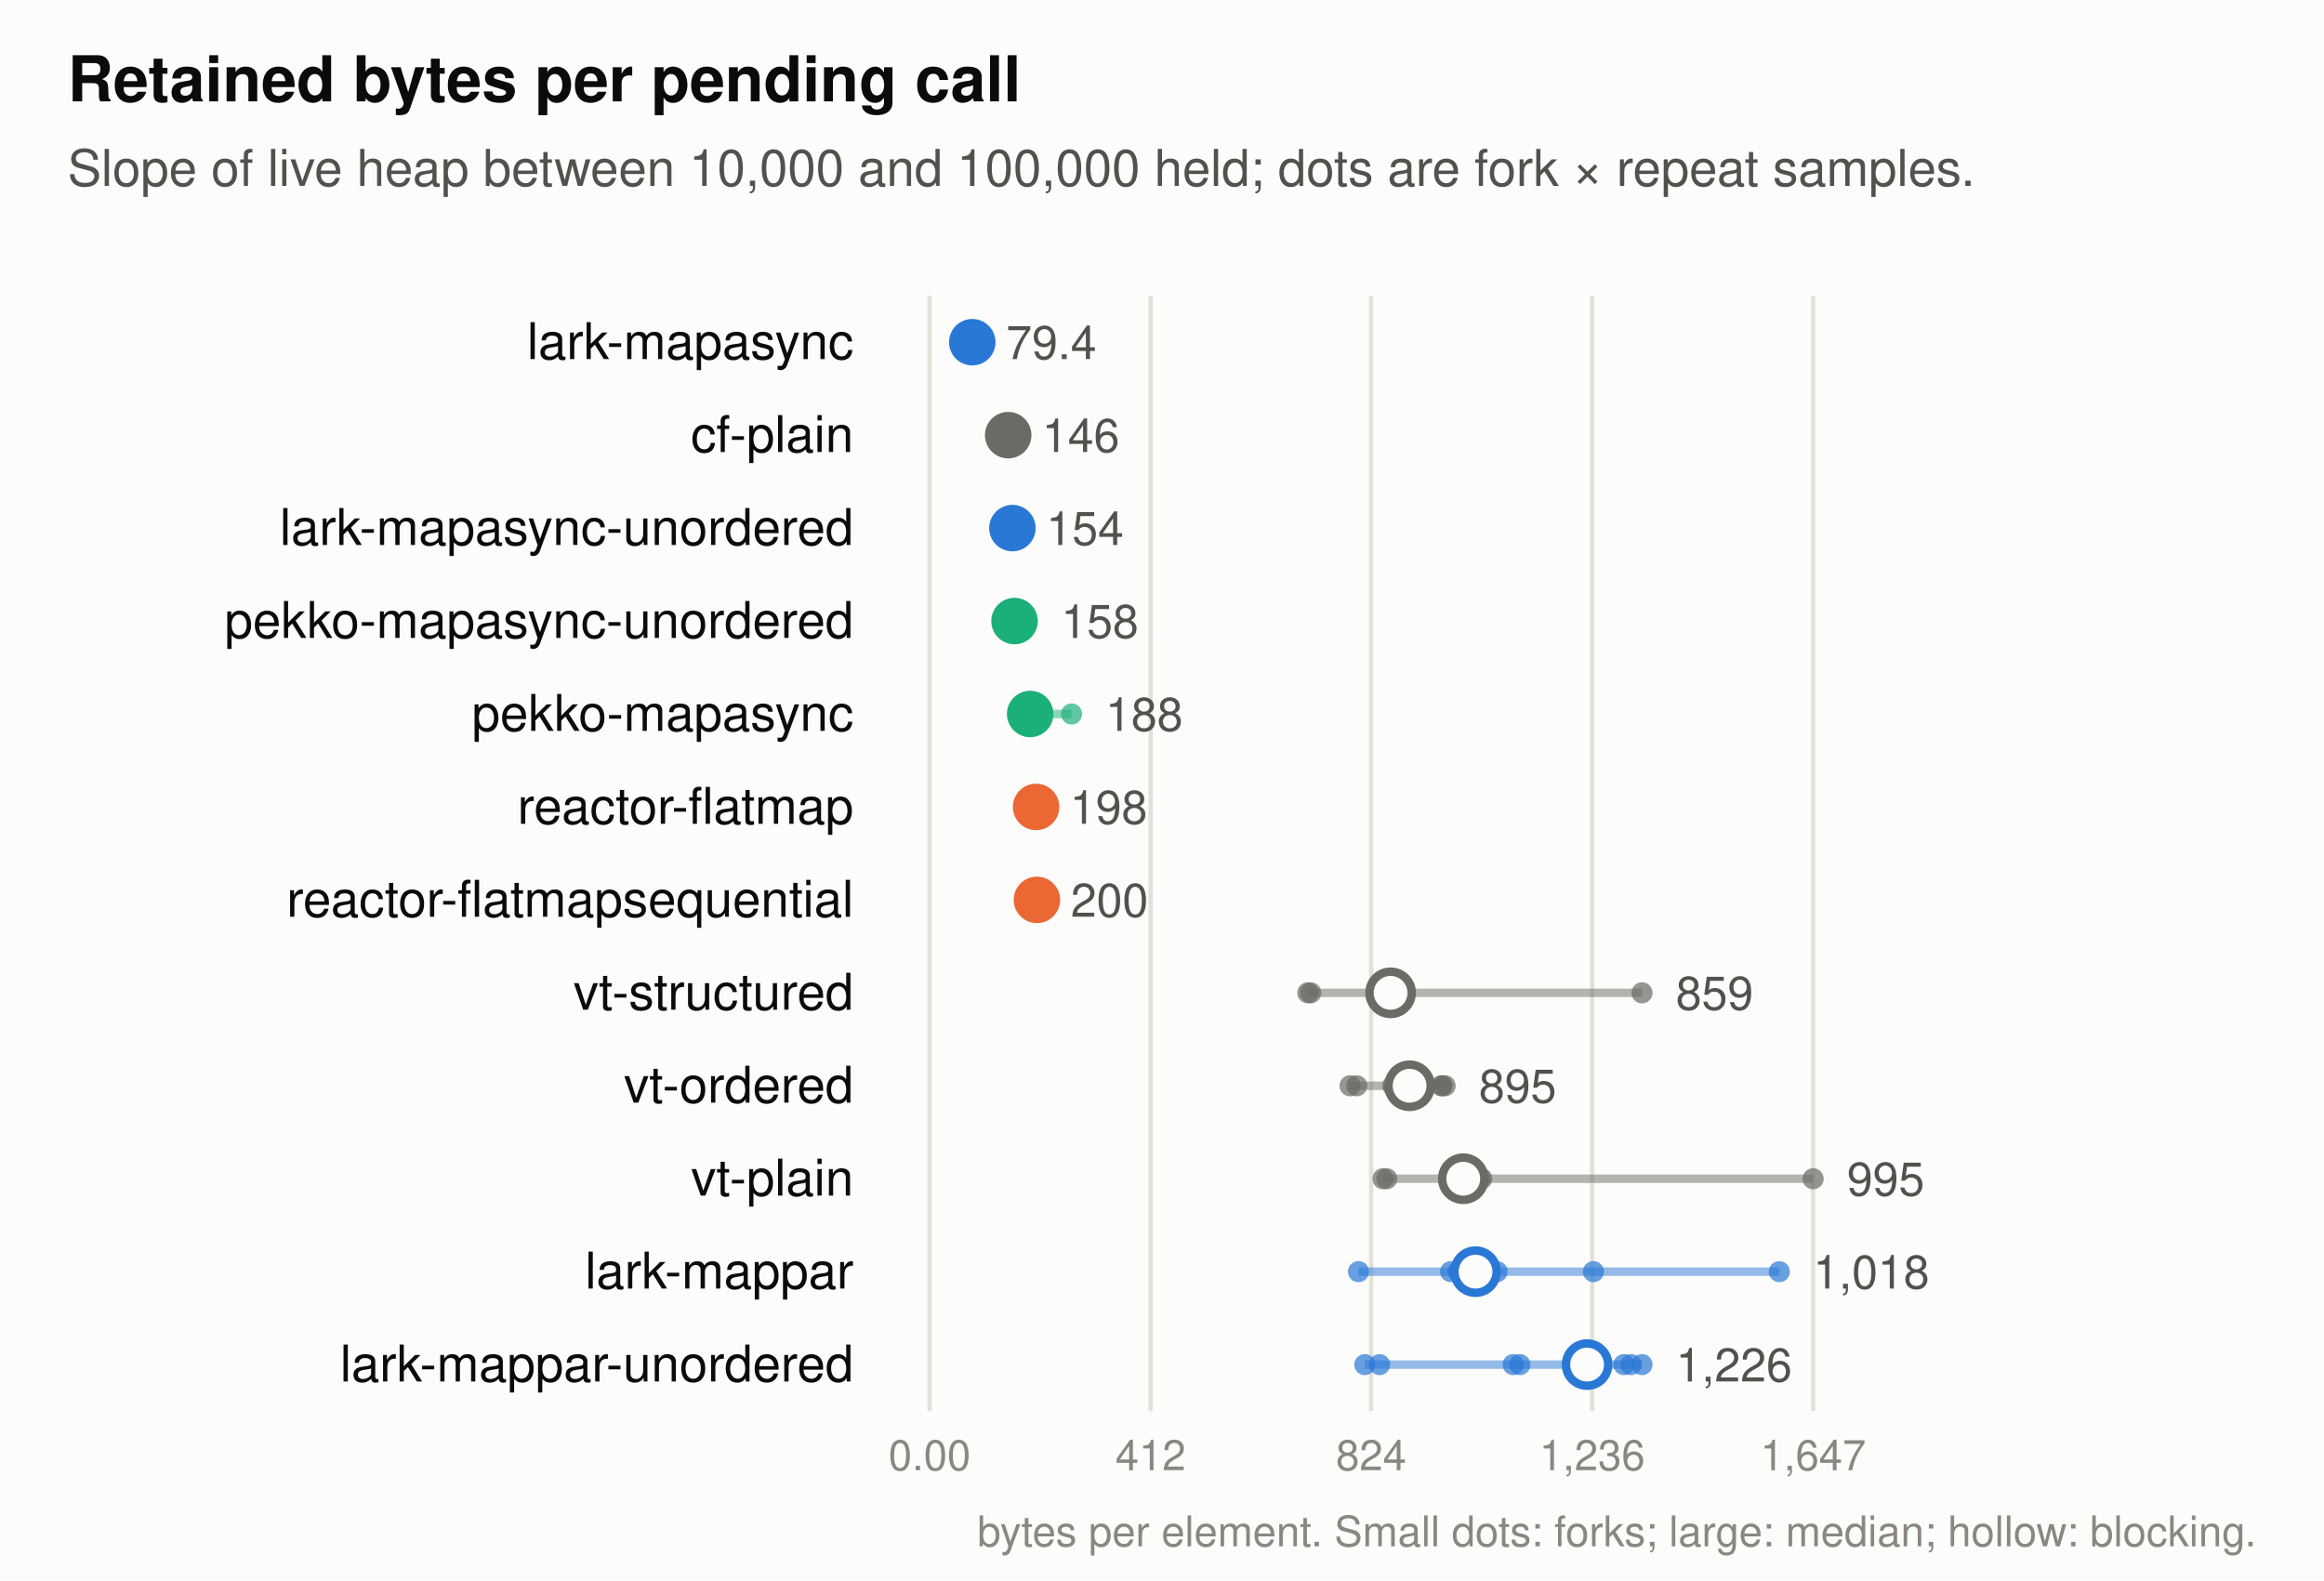
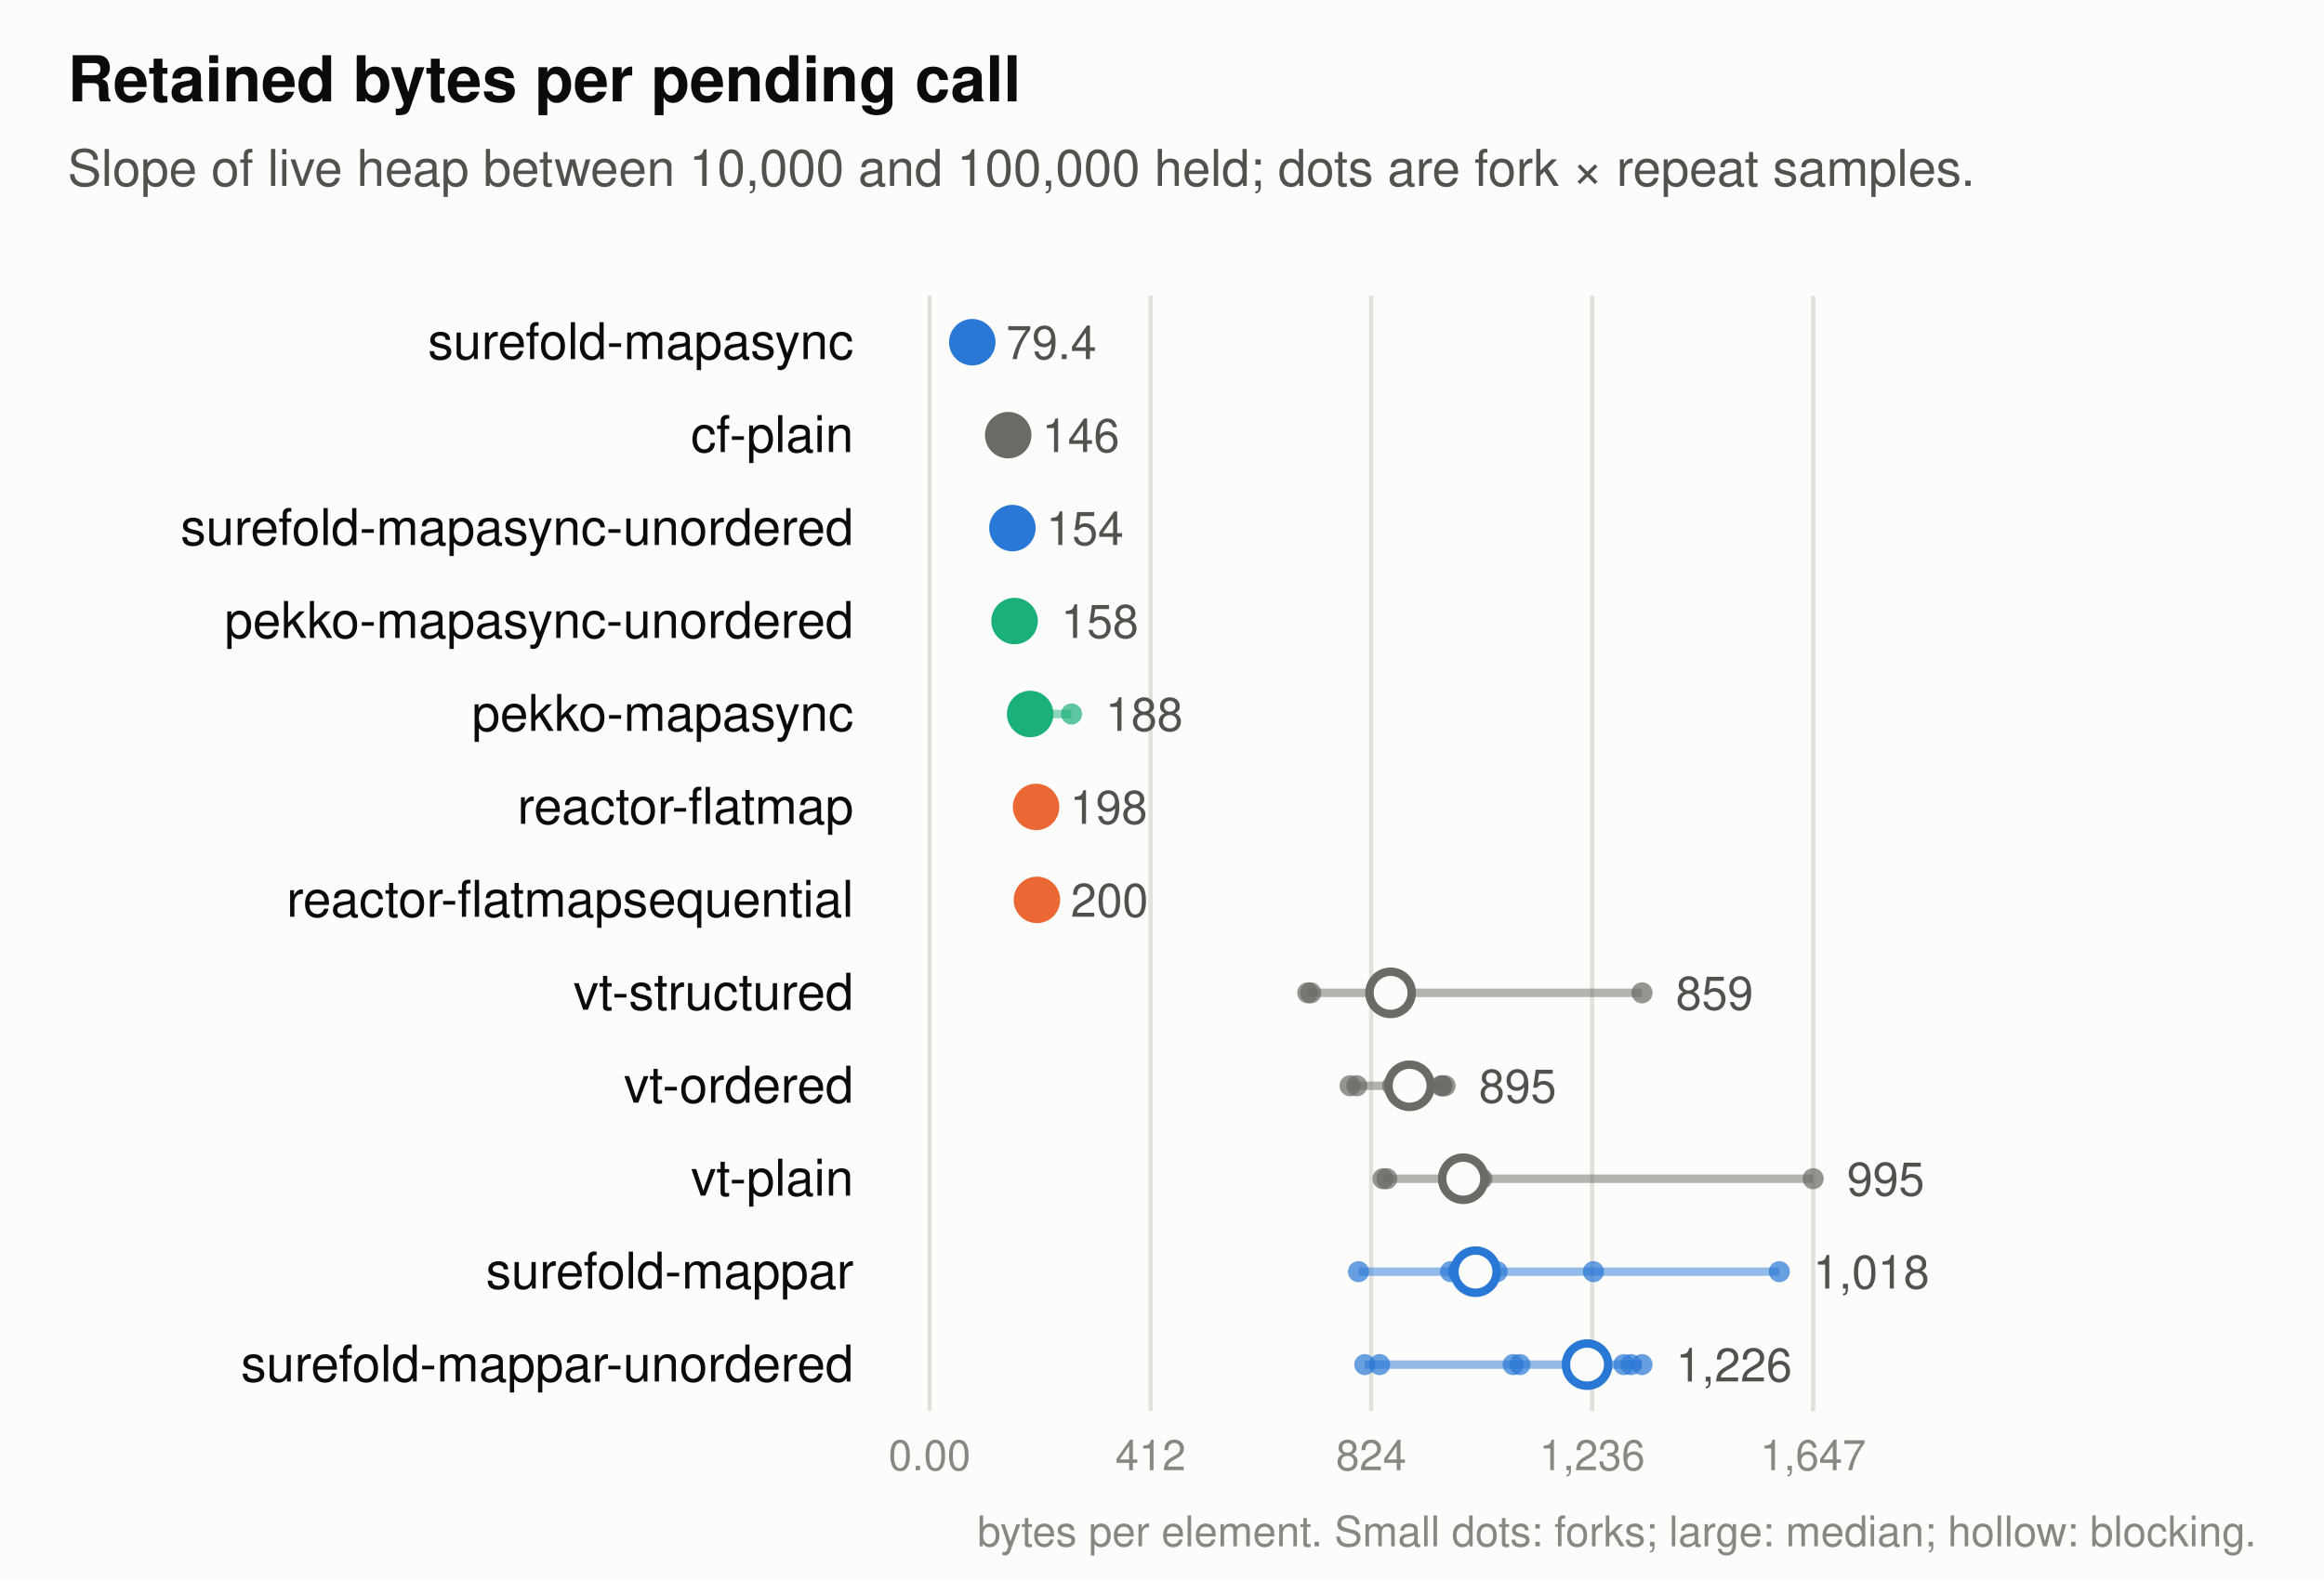
<svg xmlns="http://www.w3.org/2000/svg" viewBox="0 0 550 374" width="550" height="374" role="img" aria-label="Retained bytes per pending call">
  <style>
text { font-family: -apple-system, BlinkMacSystemFont, "Segoe UI", Helvetica, Arial, sans-serif; }
.bg { fill: #fcfcfb; } .t1 { fill: #0b0b0b; } .t2 { fill: #52514e; } .mu { fill: #898781; }
.grid { stroke: #e1e0d9; stroke-width: 1; }
- .jdk { fill: #6b6a65; stroke: #6b6a65; } .lark { fill: #2a78d6; stroke: #2a78d6; }
+ .jdk { fill: #6b6a65; stroke: #6b6a65; } .surefold { fill: #2a78d6; stroke: #2a78d6; }
.reactor { fill: #eb6834; stroke: #eb6834; } .pekko { fill: #1baf7a; stroke: #1baf7a; }
.hollow { fill: #fcfcfb; stroke-width: 2; }
@media (prefers-color-scheme: dark) {
  .bg { fill: #1a1a19; } .t1 { fill: #f0efec; } .t2 { fill: #c3c2b7; } .grid { stroke: #2c2c2a; }
-   .jdk { fill: #a8a79f; stroke: #a8a79f; } .lark { fill: #3987e5; stroke: #3987e5; }
+   .jdk { fill: #a8a79f; stroke: #a8a79f; } .surefold { fill: #3987e5; stroke: #3987e5; }
  .reactor { fill: #d95926; stroke: #d95926; } .pekko { fill: #199e70; stroke: #199e70; }
  .hollow { fill: #1a1a19; }
}
</style>
  <rect class="bg" width="550" height="374" />
  <text class="t1" x="16" y="24" font-size="15" font-weight="600">Retained bytes per pending call</text>
  <text class="t2" x="16" y="44" font-size="12">Slope of live heap between 10,000 and 100,000 held; dots are fork × repeat samples.</text>
  <line class="grid" x1="220.0" y1="70" x2="220.0" y2="334" />
  <text class="mu" x="220.0" y="348" font-size="10" text-anchor="middle">0.00</text>
  <line class="grid" x1="272.3" y1="70" x2="272.3" y2="334" />
  <text class="mu" x="272.3" y="348" font-size="10" text-anchor="middle">412</text>
  <line class="grid" x1="324.5" y1="70" x2="324.5" y2="334" />
  <text class="mu" x="324.5" y="348" font-size="10" text-anchor="middle">824</text>
  <line class="grid" x1="376.8" y1="70" x2="376.8" y2="334" />
  <text class="mu" x="376.8" y="348" font-size="10" text-anchor="middle">1,236</text>
  <line class="grid" x1="429.1" y1="70" x2="429.1" y2="334" />
  <text class="mu" x="429.1" y="348" font-size="10" text-anchor="middle">1,647</text>
-   <text class="t1" x="202" y="85.0" font-size="12" text-anchor="end">lark-mapasync</text>
-   <line class="lark" x1="230.1" y1="81.0" x2="230.1" y2="81.0" stroke-width="2" opacity="0.5" />
-   <circle class="lark" cx="230.1" cy="81.0" r="2" opacity="0.7" />
-   <circle class="lark" cx="230.1" cy="81.0" r="2" opacity="0.7" />
-   <circle class="lark" cx="230.1" cy="81.0" r="2" opacity="0.7" />
-   <circle class="lark" cx="230.1" cy="81.0" r="2" opacity="0.7" />
-   <circle class="lark" cx="230.1" cy="81.0" r="2" opacity="0.7" />
-   <circle class="lark" cx="230.1" cy="81.0" r="2" opacity="0.7" />
-   <circle class="lark" cx="230.1" cy="81.0" r="2" opacity="0.7" />
-   <circle class="lark" cx="230.1" cy="81.0" r="2" opacity="0.7" />
-   <circle class="lark" cx="230.1" cy="81.0" r="2" opacity="0.7" />
-   <circle class="lark" cx="230.1" cy="81.0" r="5" />
+   <text class="t1" x="202" y="85.0" font-size="12" text-anchor="end">surefold-mapasync</text>
+   <line class="surefold" x1="230.1" y1="81.0" x2="230.1" y2="81.0" stroke-width="2" opacity="0.5" />
+   <circle class="surefold" cx="230.1" cy="81.0" r="2" opacity="0.7" />
+   <circle class="surefold" cx="230.1" cy="81.0" r="2" opacity="0.7" />
+   <circle class="surefold" cx="230.1" cy="81.0" r="2" opacity="0.7" />
+   <circle class="surefold" cx="230.1" cy="81.0" r="2" opacity="0.7" />
+   <circle class="surefold" cx="230.1" cy="81.0" r="2" opacity="0.7" />
+   <circle class="surefold" cx="230.1" cy="81.0" r="2" opacity="0.7" />
+   <circle class="surefold" cx="230.1" cy="81.0" r="2" opacity="0.7" />
+   <circle class="surefold" cx="230.1" cy="81.0" r="2" opacity="0.7" />
+   <circle class="surefold" cx="230.1" cy="81.0" r="2" opacity="0.7" />
+   <circle class="surefold" cx="230.1" cy="81.0" r="5" />
  <text class="t2" x="238.1" y="85.0" font-size="11">79.4</text>
  <text class="t1" x="202" y="107.0" font-size="12" text-anchor="end">cf-plain</text>
  <line class="jdk" x1="238.6" y1="103.0" x2="238.6" y2="103.0" stroke-width="2" opacity="0.5" />
  <circle class="jdk" cx="238.6" cy="103.0" r="2" opacity="0.7" />
  <circle class="jdk" cx="238.6" cy="103.0" r="2" opacity="0.7" />
  <circle class="jdk" cx="238.6" cy="103.0" r="2" opacity="0.7" />
  <circle class="jdk" cx="238.6" cy="103.0" r="2" opacity="0.7" />
  <circle class="jdk" cx="238.6" cy="103.0" r="2" opacity="0.7" />
  <circle class="jdk" cx="238.6" cy="103.0" r="2" opacity="0.7" />
  <circle class="jdk" cx="238.6" cy="103.0" r="2" opacity="0.7" />
  <circle class="jdk" cx="238.6" cy="103.0" r="2" opacity="0.7" />
  <circle class="jdk" cx="238.6" cy="103.0" r="2" opacity="0.7" />
  <circle class="jdk" cx="238.6" cy="103.0" r="5" />
  <text class="t2" x="246.6" y="107.0" font-size="11">146</text>
-   <text class="t1" x="202" y="129.0" font-size="12" text-anchor="end">lark-mapasync-unordered</text>
-   <line class="lark" x1="238.8" y1="125.0" x2="239.6" y2="125.0" stroke-width="2" opacity="0.5" />
-   <circle class="lark" cx="239.6" cy="125.0" r="2" opacity="0.7" />
-   <circle class="lark" cx="239.6" cy="125.0" r="2" opacity="0.7" />
-   <circle class="lark" cx="239.6" cy="125.0" r="2" opacity="0.7" />
-   <circle class="lark" cx="239.6" cy="125.0" r="2" opacity="0.7" />
-   <circle class="lark" cx="238.8" cy="125.0" r="2" opacity="0.7" />
-   <circle class="lark" cx="239.6" cy="125.0" r="2" opacity="0.7" />
-   <circle class="lark" cx="239.6" cy="125.0" r="2" opacity="0.7" />
-   <circle class="lark" cx="239.6" cy="125.0" r="2" opacity="0.7" />
-   <circle class="lark" cx="239.6" cy="125.0" r="2" opacity="0.7" />
-   <circle class="lark" cx="239.6" cy="125.0" r="5" />
+   <text class="t1" x="202" y="129.0" font-size="12" text-anchor="end">surefold-mapasync-unordered</text>
+   <line class="surefold" x1="238.8" y1="125.0" x2="239.6" y2="125.0" stroke-width="2" opacity="0.5" />
+   <circle class="surefold" cx="239.6" cy="125.0" r="2" opacity="0.7" />
+   <circle class="surefold" cx="239.6" cy="125.0" r="2" opacity="0.7" />
+   <circle class="surefold" cx="239.6" cy="125.0" r="2" opacity="0.7" />
+   <circle class="surefold" cx="239.6" cy="125.0" r="2" opacity="0.7" />
+   <circle class="surefold" cx="238.8" cy="125.0" r="2" opacity="0.7" />
+   <circle class="surefold" cx="239.6" cy="125.0" r="2" opacity="0.7" />
+   <circle class="surefold" cx="239.6" cy="125.0" r="2" opacity="0.7" />
+   <circle class="surefold" cx="239.6" cy="125.0" r="2" opacity="0.7" />
+   <circle class="surefold" cx="239.6" cy="125.0" r="2" opacity="0.7" />
+   <circle class="surefold" cx="239.6" cy="125.0" r="5" />
  <text class="t2" x="247.6" y="129.0" font-size="11">154</text>
  <text class="t1" x="202" y="151.0" font-size="12" text-anchor="end">pekko-mapasync-unordered</text>
  <line class="pekko" x1="240.1" y1="147.0" x2="243.1" y2="147.0" stroke-width="2" opacity="0.5" />
  <circle class="pekko" cx="240.1" cy="147.0" r="2" opacity="0.7" />
  <circle class="pekko" cx="240.1" cy="147.0" r="2" opacity="0.7" />
  <circle class="pekko" cx="240.1" cy="147.0" r="2" opacity="0.7" />
  <circle class="pekko" cx="243.1" cy="147.0" r="2" opacity="0.7" />
  <circle class="pekko" cx="240.1" cy="147.0" r="2" opacity="0.7" />
  <circle class="pekko" cx="240.1" cy="147.0" r="2" opacity="0.7" />
  <circle class="pekko" cx="240.2" cy="147.0" r="2" opacity="0.7" />
  <circle class="pekko" cx="240.1" cy="147.0" r="2" opacity="0.7" />
  <circle class="pekko" cx="240.1" cy="147.0" r="2" opacity="0.7" />
  <circle class="pekko" cx="240.1" cy="147.0" r="5" />
  <text class="t2" x="251.1" y="151.0" font-size="11">158</text>
  <text class="t1" x="202" y="173.0" font-size="12" text-anchor="end">pekko-mapasync</text>
  <line class="pekko" x1="243.1" y1="169.0" x2="253.6" y2="169.0" stroke-width="2" opacity="0.5" />
  <circle class="pekko" cx="245.1" cy="169.0" r="2" opacity="0.7" />
  <circle class="pekko" cx="243.3" cy="169.0" r="2" opacity="0.7" />
  <circle class="pekko" cx="243.9" cy="169.0" r="2" opacity="0.7" />
  <circle class="pekko" cx="243.9" cy="169.0" r="2" opacity="0.7" />
  <circle class="pekko" cx="243.1" cy="169.0" r="2" opacity="0.7" />
  <circle class="pekko" cx="243.3" cy="169.0" r="2" opacity="0.7" />
  <circle class="pekko" cx="243.8" cy="169.0" r="2" opacity="0.7" />
  <circle class="pekko" cx="253.6" cy="169.0" r="2" opacity="0.7" />
  <circle class="pekko" cx="243.3" cy="169.0" r="2" opacity="0.7" />
  <circle class="pekko" cx="243.8" cy="169.0" r="5" />
  <text class="t2" x="261.6" y="173.0" font-size="11">188</text>
  <text class="t1" x="202" y="195.0" font-size="12" text-anchor="end">reactor-flatmap</text>
  <line class="reactor" x1="245.2" y1="191.0" x2="245.2" y2="191.0" stroke-width="2" opacity="0.5" />
  <circle class="reactor" cx="245.2" cy="191.0" r="2" opacity="0.7" />
  <circle class="reactor" cx="245.2" cy="191.0" r="2" opacity="0.7" />
  <circle class="reactor" cx="245.2" cy="191.0" r="2" opacity="0.7" />
  <circle class="reactor" cx="245.2" cy="191.0" r="2" opacity="0.7" />
  <circle class="reactor" cx="245.2" cy="191.0" r="2" opacity="0.7" />
  <circle class="reactor" cx="245.2" cy="191.0" r="2" opacity="0.7" />
  <circle class="reactor" cx="245.2" cy="191.0" r="2" opacity="0.7" />
  <circle class="reactor" cx="245.2" cy="191.0" r="2" opacity="0.7" />
  <circle class="reactor" cx="245.2" cy="191.0" r="2" opacity="0.7" />
  <circle class="reactor" cx="245.2" cy="191.0" r="5" />
  <text class="t2" x="253.2" y="195.0" font-size="11">198</text>
  <text class="t1" x="202" y="217.0" font-size="12" text-anchor="end">reactor-flatmapsequential</text>
  <line class="reactor" x1="244.5" y1="213.0" x2="245.4" y2="213.0" stroke-width="2" opacity="0.5" />
  <circle class="reactor" cx="245.4" cy="213.0" r="2" opacity="0.7" />
  <circle class="reactor" cx="245.4" cy="213.0" r="2" opacity="0.7" />
  <circle class="reactor" cx="245.4" cy="213.0" r="2" opacity="0.7" />
  <circle class="reactor" cx="245.4" cy="213.0" r="2" opacity="0.7" />
  <circle class="reactor" cx="245.4" cy="213.0" r="2" opacity="0.7" />
  <circle class="reactor" cx="245.4" cy="213.0" r="2" opacity="0.7" />
  <circle class="reactor" cx="244.5" cy="213.0" r="2" opacity="0.7" />
  <circle class="reactor" cx="245.3" cy="213.0" r="2" opacity="0.7" />
  <circle class="reactor" cx="245.3" cy="213.0" r="2" opacity="0.7" />
  <circle class="reactor" cx="245.4" cy="213.0" r="5" />
  <text class="t2" x="253.4" y="217.0" font-size="11">200</text>
  <text class="t1" x="202" y="239.0" font-size="12" text-anchor="end">vt-structured</text>
  <line class="jdk" x1="309.5" y1="235.0" x2="388.6" y2="235.0" stroke-width="2" opacity="0.5" />
  <circle class="jdk" cx="388.6" cy="235.0" r="2" opacity="0.7" />
  <circle class="jdk" cx="329.2" cy="235.0" r="2" opacity="0.7" />
  <circle class="jdk" cx="329.1" cy="235.0" r="2" opacity="0.7" />
  <circle class="jdk" cx="309.5" cy="235.0" r="2" opacity="0.7" />
  <circle class="jdk" cx="327.0" cy="235.0" r="2" opacity="0.7" />
  <circle class="jdk" cx="327.3" cy="235.0" r="2" opacity="0.7" />
  <circle class="jdk" cx="310.2" cy="235.0" r="2" opacity="0.7" />
  <circle class="jdk" cx="330.1" cy="235.0" r="2" opacity="0.7" />
  <circle class="jdk" cx="329.1" cy="235.0" r="2" opacity="0.7" />
  <circle class="jdk hollow" cx="329.1" cy="235.0" r="5" />
  <text class="t2" x="396.6" y="239.0" font-size="11">859</text>
  <text class="t1" x="202" y="261.0" font-size="12" text-anchor="end">vt-ordered</text>
  <line class="jdk" x1="319.5" y1="257.0" x2="342.0" y2="257.0" stroke-width="2" opacity="0.5" />
  <circle class="jdk" cx="319.5" cy="257.0" r="2" opacity="0.7" />
  <circle class="jdk" cx="333.6" cy="257.0" r="2" opacity="0.7" />
  <circle class="jdk" cx="333.5" cy="257.0" r="2" opacity="0.7" />
  <circle class="jdk" cx="329.6" cy="257.0" r="2" opacity="0.7" />
  <circle class="jdk" cx="341.3" cy="257.0" r="2" opacity="0.7" />
  <circle class="jdk" cx="342.0" cy="257.0" r="2" opacity="0.7" />
  <circle class="jdk" cx="321.1" cy="257.0" r="2" opacity="0.7" />
  <circle class="jdk" cx="341.1" cy="257.0" r="2" opacity="0.7" />
  <circle class="jdk" cx="335.7" cy="257.0" r="2" opacity="0.7" />
  <circle class="jdk hollow" cx="333.6" cy="257.0" r="5" />
  <text class="t2" x="350.0" y="261.0" font-size="11">895</text>
  <text class="t1" x="202" y="283.0" font-size="12" text-anchor="end">vt-plain</text>
  <line class="jdk" x1="327.3" y1="279.0" x2="429.1" y2="279.0" stroke-width="2" opacity="0.5" />
  <circle class="jdk" cx="328.2" cy="279.0" r="2" opacity="0.7" />
  <circle class="jdk" cx="345.6" cy="279.0" r="2" opacity="0.7" />
  <circle class="jdk" cx="348.0" cy="279.0" r="2" opacity="0.7" />
  <circle class="jdk" cx="429.1" cy="279.0" r="2" opacity="0.7" />
  <circle class="jdk" cx="350.2" cy="279.0" r="2" opacity="0.7" />
  <circle class="jdk" cx="350.7" cy="279.0" r="2" opacity="0.7" />
  <circle class="jdk" cx="327.3" cy="279.0" r="2" opacity="0.7" />
  <circle class="jdk" cx="345.3" cy="279.0" r="2" opacity="0.7" />
  <circle class="jdk" cx="346.3" cy="279.0" r="2" opacity="0.7" />
  <circle class="jdk hollow" cx="346.3" cy="279.0" r="5" />
  <text class="t2" x="437.1" y="283.0" font-size="11">995</text>
-   <text class="t1" x="202" y="305.0" font-size="12" text-anchor="end">lark-mappar</text>
-   <line class="lark" x1="321.5" y1="301.0" x2="421.1" y2="301.0" stroke-width="2" opacity="0.5" />
-   <circle class="lark" cx="345.2" cy="301.0" r="2" opacity="0.7" />
-   <circle class="lark" cx="421.1" cy="301.0" r="2" opacity="0.7" />
-   <circle class="lark" cx="349.2" cy="301.0" r="2" opacity="0.7" />
-   <circle class="lark" cx="321.5" cy="301.0" r="2" opacity="0.7" />
-   <circle class="lark" cx="350.0" cy="301.0" r="2" opacity="0.7" />
-   <circle class="lark" cx="354.3" cy="301.0" r="2" opacity="0.7" />
-   <circle class="lark" cx="377.1" cy="301.0" r="2" opacity="0.7" />
-   <circle class="lark" cx="343.3" cy="301.0" r="2" opacity="0.7" />
-   <circle class="lark" cx="345.1" cy="301.0" r="2" opacity="0.7" />
-   <circle class="lark hollow" cx="349.2" cy="301.0" r="5" />
+   <text class="t1" x="202" y="305.0" font-size="12" text-anchor="end">surefold-mappar</text>
+   <line class="surefold" x1="321.5" y1="301.0" x2="421.1" y2="301.0" stroke-width="2" opacity="0.5" />
+   <circle class="surefold" cx="345.2" cy="301.0" r="2" opacity="0.7" />
+   <circle class="surefold" cx="421.1" cy="301.0" r="2" opacity="0.7" />
+   <circle class="surefold" cx="349.2" cy="301.0" r="2" opacity="0.7" />
+   <circle class="surefold" cx="321.5" cy="301.0" r="2" opacity="0.7" />
+   <circle class="surefold" cx="350.0" cy="301.0" r="2" opacity="0.7" />
+   <circle class="surefold" cx="354.3" cy="301.0" r="2" opacity="0.7" />
+   <circle class="surefold" cx="377.1" cy="301.0" r="2" opacity="0.7" />
+   <circle class="surefold" cx="343.3" cy="301.0" r="2" opacity="0.7" />
+   <circle class="surefold" cx="345.1" cy="301.0" r="2" opacity="0.7" />
+   <circle class="surefold hollow" cx="349.2" cy="301.0" r="5" />
  <text class="t2" x="429.1" y="305.0" font-size="11">1,018</text>
-   <text class="t1" x="202" y="327.0" font-size="12" text-anchor="end">lark-mappar-unordered</text>
-   <line class="lark" x1="323.0" y1="323.0" x2="388.6" y2="323.0" stroke-width="2" opacity="0.5" />
-   <circle class="lark" cx="326.5" cy="323.0" r="2" opacity="0.7" />
-   <circle class="lark" cx="388.6" cy="323.0" r="2" opacity="0.7" />
-   <circle class="lark" cx="384.3" cy="323.0" r="2" opacity="0.7" />
-   <circle class="lark" cx="386.0" cy="323.0" r="2" opacity="0.7" />
-   <circle class="lark" cx="375.6" cy="323.0" r="2" opacity="0.7" />
-   <circle class="lark" cx="377.3" cy="323.0" r="2" opacity="0.7" />
-   <circle class="lark" cx="323.0" cy="323.0" r="2" opacity="0.7" />
-   <circle class="lark" cx="358.1" cy="323.0" r="2" opacity="0.7" />
-   <circle class="lark" cx="359.7" cy="323.0" r="2" opacity="0.7" />
-   <circle class="lark hollow" cx="375.6" cy="323.0" r="5" />
+   <text class="t1" x="202" y="327.0" font-size="12" text-anchor="end">surefold-mappar-unordered</text>
+   <line class="surefold" x1="323.0" y1="323.0" x2="388.6" y2="323.0" stroke-width="2" opacity="0.5" />
+   <circle class="surefold" cx="326.5" cy="323.0" r="2" opacity="0.7" />
+   <circle class="surefold" cx="388.6" cy="323.0" r="2" opacity="0.7" />
+   <circle class="surefold" cx="384.3" cy="323.0" r="2" opacity="0.7" />
+   <circle class="surefold" cx="386.0" cy="323.0" r="2" opacity="0.7" />
+   <circle class="surefold" cx="375.6" cy="323.0" r="2" opacity="0.7" />
+   <circle class="surefold" cx="377.3" cy="323.0" r="2" opacity="0.7" />
+   <circle class="surefold" cx="323.0" cy="323.0" r="2" opacity="0.7" />
+   <circle class="surefold" cx="358.1" cy="323.0" r="2" opacity="0.7" />
+   <circle class="surefold" cx="359.7" cy="323.0" r="2" opacity="0.7" />
+   <circle class="surefold hollow" cx="375.6" cy="323.0" r="5" />
  <text class="t2" x="396.6" y="327.0" font-size="11">1,226</text>
  <text class="mu" x="534" y="366" font-size="10" text-anchor="end">bytes per element. Small dots: forks; large: median; hollow: blocking.</text>
</svg>
